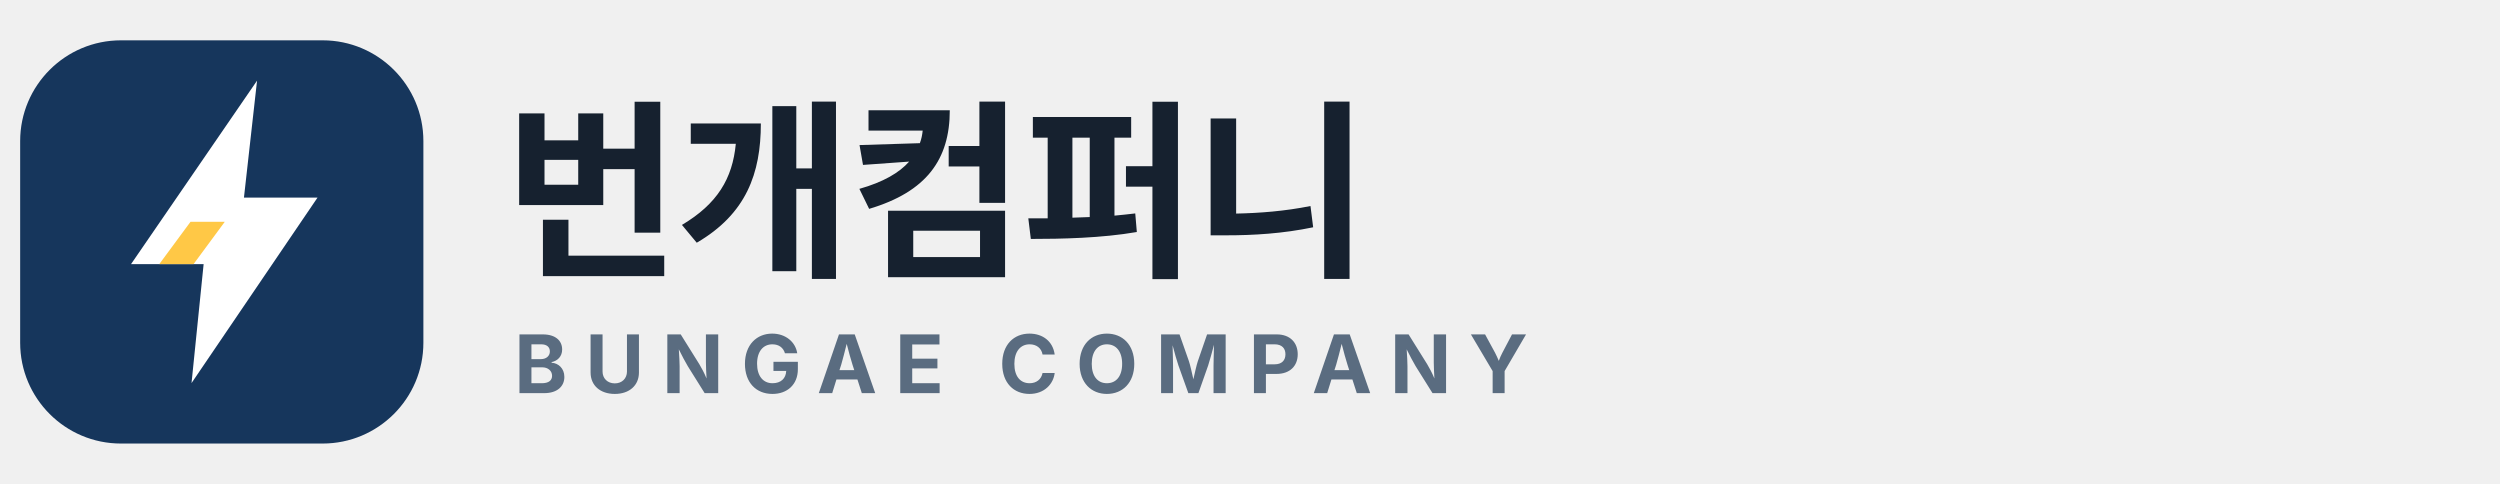
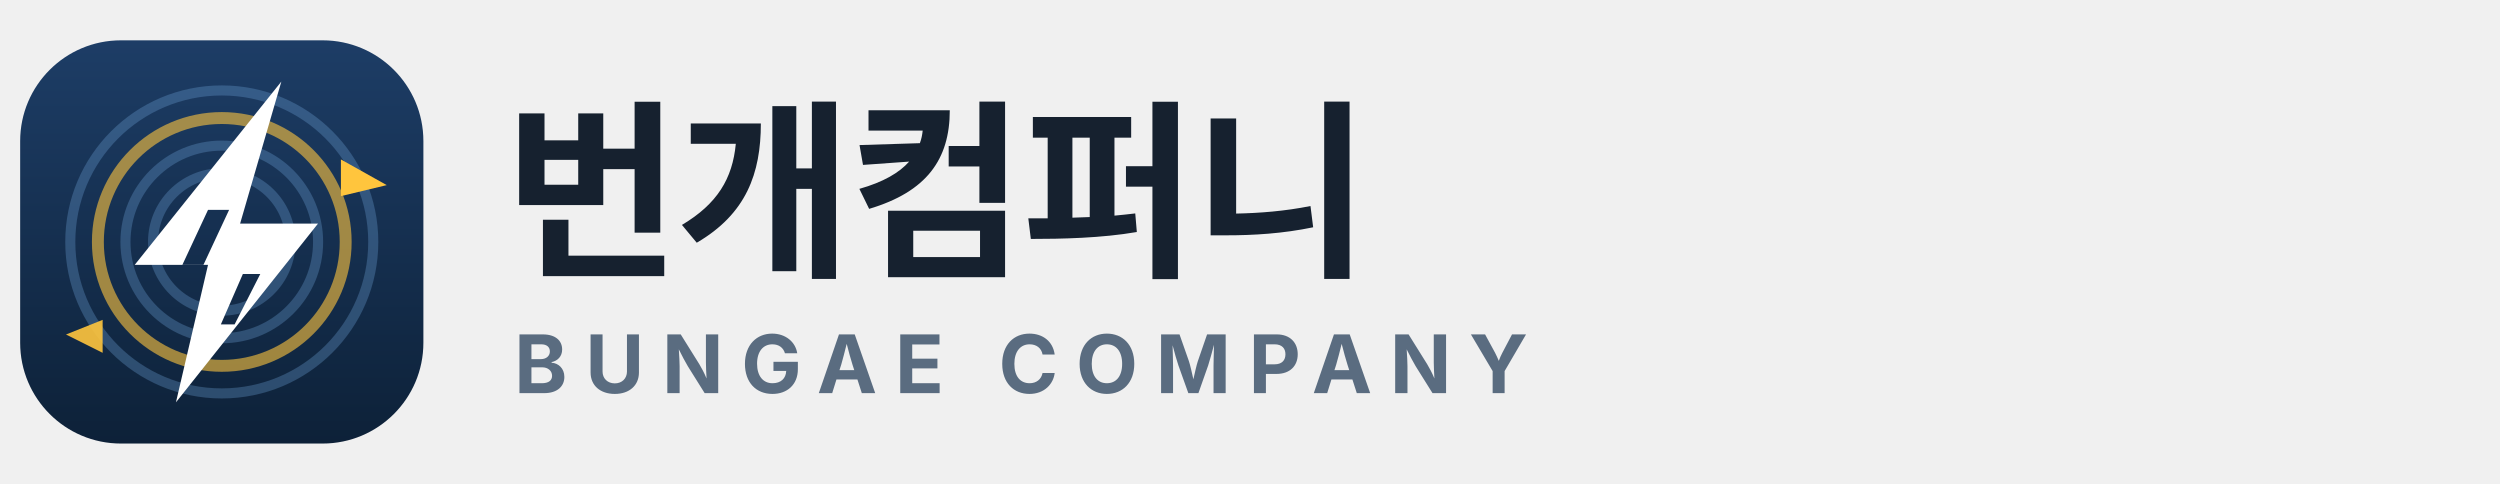
<svg xmlns="http://www.w3.org/2000/svg" viewBox="0 0 248 48" role="img" aria-label="번개컴퍼니 로고">
-   <rect x="2" y="4" width="40" height="40" rx="10" fill="#16365C" />
-   <path d="M25.5 8 13 26.2h7.2L19 38l12.5-18.4h-7.3L25.5 8z" fill="#FFFFFF" />
-   <path d="M19.2 26.2h-3.4l3.1-4.2h3.4l-3.1 4.2z" fill="#FFC53D" opacity="0.95" />
+   <defs>
+     <linearGradient id="bg" x1="0" y1="0" x2="0" y2="1">
+       <stop offset="0" stop-color="#1D3D66" />
+       <stop offset="1" stop-color="#0D2138" />
+     </linearGradient>
+     <clipPath id="clip">
+       <rect x="0" y="0" width="44" height="44" rx="11" />
+     </clipPath>
+   </defs>
+   <g transform="translate(2,4) scale(0.9091)">
+     <g>
+       <rect x="0" y="0" width="44" height="44" rx="11" fill="url(#bg)" />
+       <g clip-path="url(#clip)">
+         <circle cx="22" cy="22" r="7.5" fill="none" stroke="#6EA3D8" stroke-width="1.1" opacity="0.32" />
+         <circle cx="22" cy="22" r="10.51" fill="none" stroke="#6EA3D8" stroke-width="1.1" opacity="0.32" />
+         <circle cx="22" cy="22" r="13.52" fill="none" stroke="#FFC53D" stroke-width="1.3" opacity="0.6" />
+         <circle cx="22" cy="22" r="16.53" fill="none" stroke="#6EA3D8" stroke-width="1.1" opacity="0.32" />
+       </g>
+       <mask id="m">
+         <rect x="0" y="0" width="44" height="44" fill="#fff" />
+         <path d="M20.5 18.5 L22.8 18.5 L20 24.5 h-2.3 Z" fill="#000" />
+         <path d="M24.3 25.5 L26.2 25.5 L23.4 31 L21.9 31 Z" fill="#000" />
+       </mask>
+       <path d="M28.5 4.5 L12.5 24.5 h8 L17 39.5 L32.5 20 h-8.5 L28.5 4.5 Z" fill="#FFFFFF" mask="url(#m)" />
+       <path d="M35 13 l5 2.8 -5 1.2 Z" fill="#FFC53D" />
+       <path d="M9 30.5 l-4 1.6 4 2 Z" fill="#FFC53D" opacity="0.9" />
+     </g>
+   </g>
  <text x="50" y="26" font-family="-apple-system,BlinkMacSystemFont,'Apple SD Gothic Neo','Noto Sans KR','Segoe UI',sans-serif" font-size="19" font-weight="800" letter-spacing="-0.02em" fill="#16212F">번개컴퍼니</text>
  <text x="51" y="39" font-family="-apple-system,BlinkMacSystemFont,'Segoe UI',sans-serif" font-size="8" font-weight="700" letter-spacing="0.22em" fill="#5A6C80">BUNGAE COMPANY</text>
</svg>
